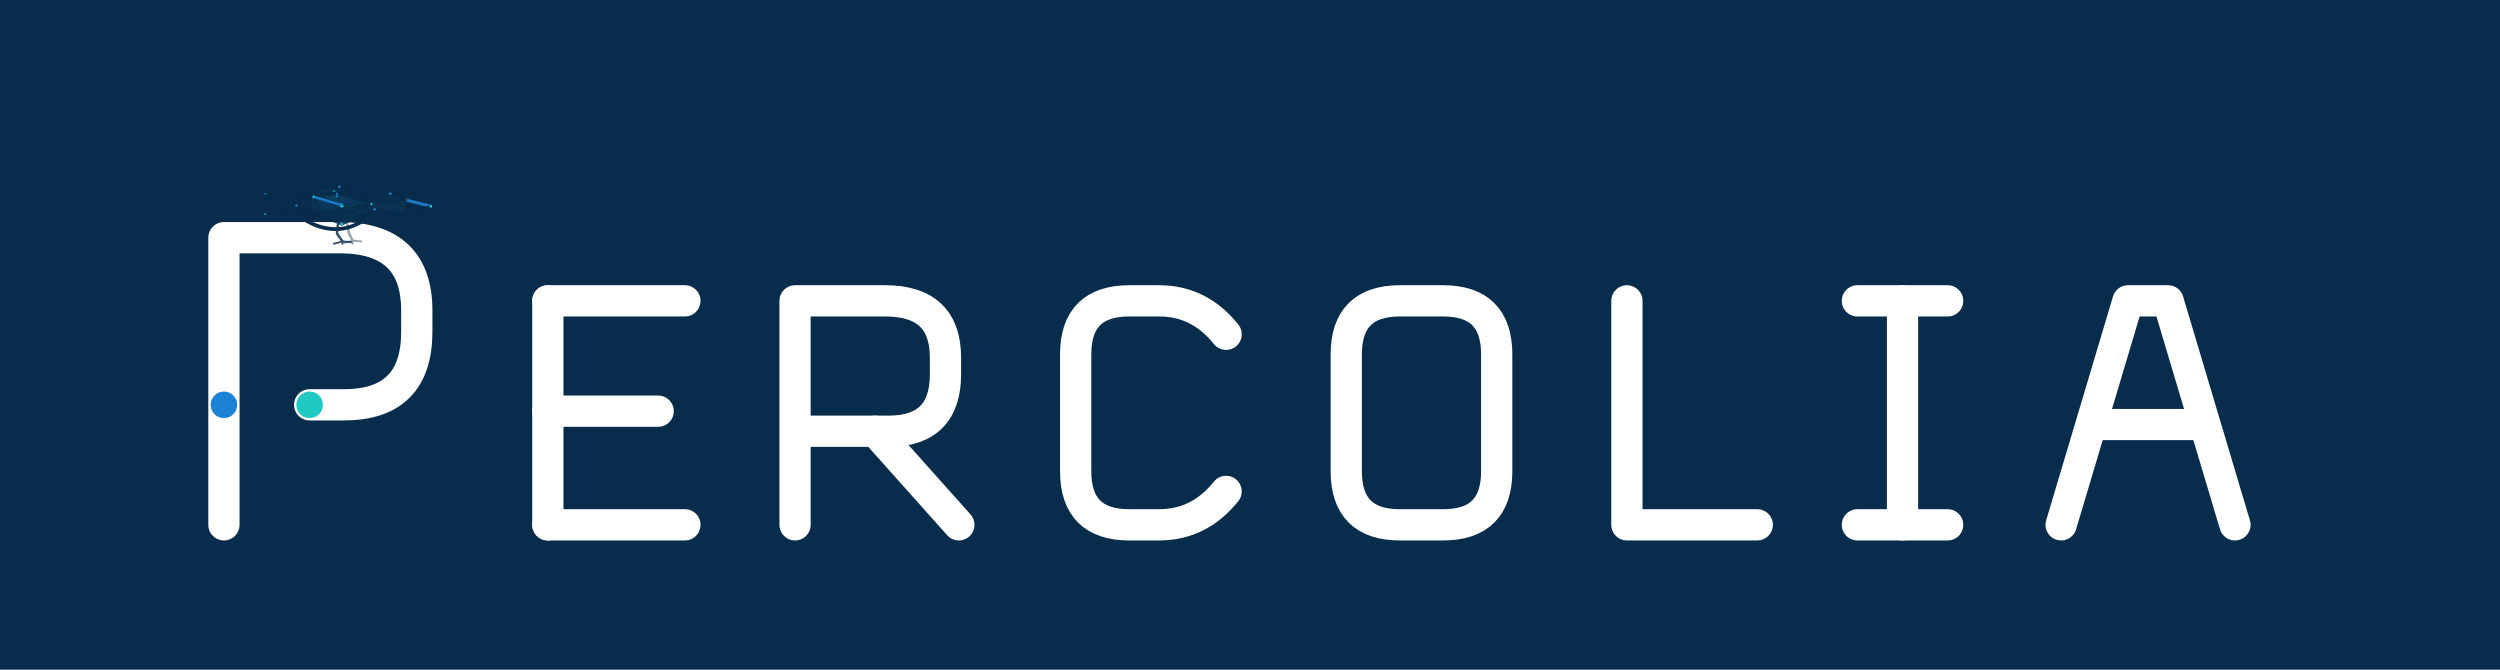
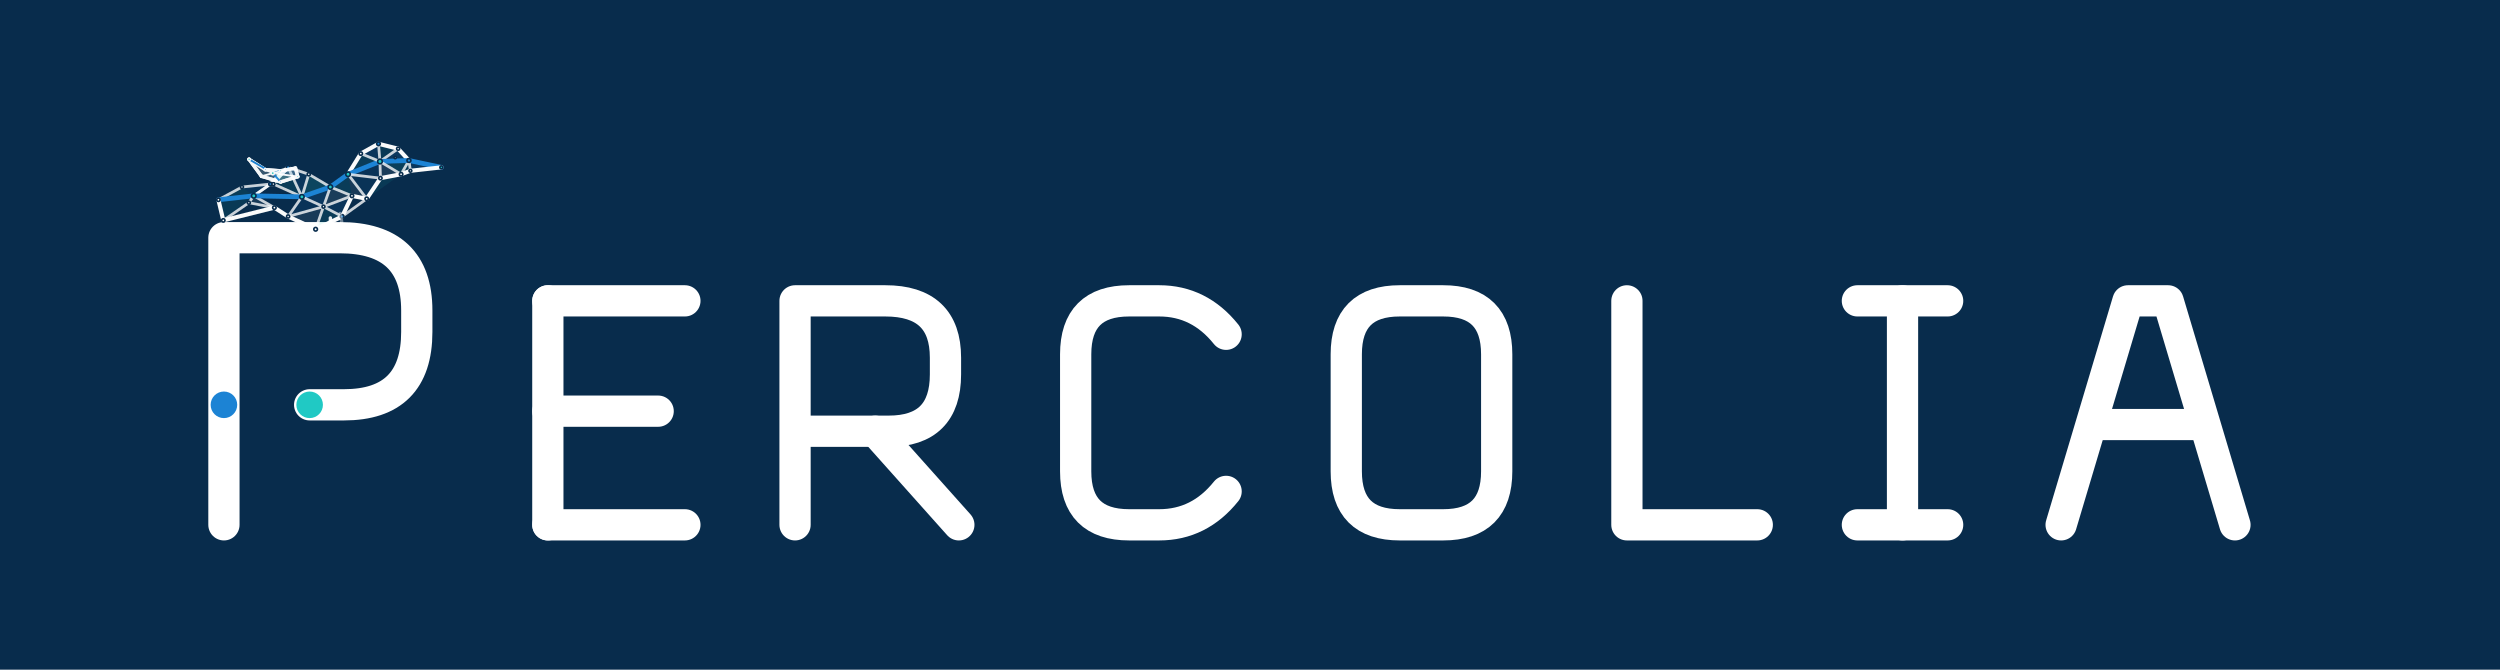
<svg xmlns="http://www.w3.org/2000/svg" viewBox="0 0 1120 300" role="img" aria-labelledby="title desc">
  <rect x="0" y="0" width="1120" height="300" fill="#082C4C" />
  <style>
    .glyph-path{fill:none;stroke:#FFFFFF;stroke-width:14;stroke-linecap:round;stroke-linejoin:round;vector-effect:non-scaling-stroke}
    .glyph-node{vector-effect:non-scaling-stroke}.tone-ink{fill:#FFFFFF}.tone-blue{fill:#1C83D4}.tone-cyan{fill:#20C9C4}
  </style>
  <g id="logo-horizontal">
    <g transform="translate(60 70) scale(.96)">
      <g id="percolia-wordmark" data-version="0.2.0" data-style="small-caps">
        <g id="letter-1-P" data-glyph="P" transform="translate(20 0)">
          <path id="letter-1-P-stroke-1" class="glyph-path" d="M 22 172 V 38 H 76 Q 112 38 112 72 V 82 Q 112 116 78 116 H 62" />
          <circle id="letter-1-P-node-1" class="glyph-node tone-blue" data-role="threshold-origin" cx="22" cy="116" r="6.2" />
          <circle id="letter-1-P-node-2" class="glyph-node tone-cyan" data-role="threshold-terminal" cx="62" cy="116" r="6.2" />
        </g>
        <g id="letter-2-E" data-glyph="E" transform="translate(176 37.84) scale(0.78)">
          <path id="letter-2-E-stroke-1" class="glyph-path" d="M 22 38 V 172" />
          <path id="letter-2-E-stroke-2" class="glyph-path" d="M 22 38 H 104" />
          <path id="letter-2-E-stroke-3" class="glyph-path" d="M 22 104 H 88" />
          <path id="letter-2-E-stroke-4" class="glyph-path" d="M 22 172 H 104" />
        </g>
        <g id="letter-3-R" data-glyph="R" transform="translate(291.36 37.84) scale(0.78)">
          <path id="letter-3-R-stroke-1" class="glyph-path" d="M 22 172 V 38 H 76 Q 112 38 112 72 V 82 Q 112 116 78 116 H 22" />
          <path id="letter-3-R-stroke-2" class="glyph-path" d="M 70 116 L 120 172" />
        </g>
        <g id="letter-4-C" data-glyph="C" transform="translate(422.32 37.84) scale(0.78)">
          <path id="letter-4-C-stroke-1" class="glyph-path" d="M 112 58 Q 96 38 72 38 H 54 Q 22 38 22 70 V 140 Q 22 172 54 172 H 72 Q 96 172 112 152" />
        </g>
        <g id="letter-5-O" data-glyph="O" transform="translate(548.6 37.84) scale(0.78)">
          <path id="letter-5-O-stroke-1" class="glyph-path" d="M 54 38 H 80 Q 112 38 112 70 V 140 Q 112 172 80 172 H 54 Q 22 172 22 140 V 70 Q 22 38 54 38 Z" />
        </g>
        <g id="letter-6-L" data-glyph="L" transform="translate(679.56 37.84) scale(0.78)">
          <path id="letter-6-L-stroke-1" class="glyph-path" d="M 22 38 V 172 H 100" />
        </g>
        <g id="letter-7-I" data-glyph="I" transform="translate(790.24 37.84) scale(0.78)">
          <path id="letter-7-I-stroke-1" class="glyph-path" d="M 18 38 H 72" />
          <path id="letter-7-I-stroke-2" class="glyph-path" d="M 45 38 V 172" />
          <path id="letter-7-I-stroke-3" class="glyph-path" d="M 18 172 H 72" />
        </g>
        <g id="letter-8-A" data-glyph="A" transform="translate(886.88 37.84) scale(0.78)">
          <path id="letter-8-A-stroke-1" class="glyph-path" d="M 16 172 L 56 38 H 80 L 120 172" />
          <path id="letter-8-A-stroke-2" class="glyph-path" d="M 35 112 H 101" />
        </g>
      </g>
    </g>
-     <g transform="translate(151 91) scale(.35)">
-       <g id="percolia-bird" data-percolia-bird="true" data-model-version="0.6.0">
-         <g id="bird-rig" data-part="rig">
-           <g id="wing-far" data-wing="far" opacity="0">
-             <path id="wing-far-surface" data-wing-outline="far" d="M 0.654 -1.882 C 0.081 -1.635 -1.278 -0.862 -2.784 -0.402 C -4.29 0.058 -6.148 0.861 -8.38 0.876 C -10.613 0.892 -13.832 0.337 -16.178 -0.309 C -18.524 -0.954 -21.682 -1.938 -22.459 -2.997 C -23.236 -4.056 -21.479 -5.626 -20.84 -6.665 C -20.201 -7.704 -18.992 -8.805 -18.623 -9.232 L -18.623 -9.232 C -19.805 -8.74 -23.534 -7.311 -25.718 -6.278 C -27.903 -5.246 -31.191 -3.779 -31.728 -3.039 C -32.265 -2.299 -30.418 -2.155 -28.942 -1.84 C -27.465 -1.524 -24.767 -1.115 -22.87 -1.146 C -20.973 -1.177 -19.228 -1.633 -17.561 -2.025 C -15.895 -2.416 -13.652 -3.249 -12.87 -3.493 Z" fill="#1C83D4" fill-opacity="0.038" stroke="#082C4C" stroke-width="1.45" stroke-linecap="round" stroke-linejoin="round" vector-effect="non-scaling-stroke" />
-             <g id="wing-far-faces" data-wing-faces="far">
-               <polygon data-wing-face="far:0:a" points="0.654,-1.882 -2.784,-0.402 -12.87,-3.493" fill="#1C83D4" fill-opacity="0.038" />
-               <polygon data-wing-face="far:0:b" points="-2.784,-0.402 -17.561,-2.025 -12.87,-3.493" fill="#20C9C4" fill-opacity="0.032" />
-               <polygon data-wing-face="far:1:a" points="-2.784,-0.402 -8.38,0.876 -17.561,-2.025" fill="#20C9C4" fill-opacity="0.038" />
-               <polygon data-wing-face="far:1:b" points="-8.38,0.876 -22.87,-1.146 -17.561,-2.025" fill="#1C83D4" fill-opacity="0.032" />
-               <polygon data-wing-face="far:2:a" points="-8.38,0.876 -16.178,-0.309 -22.87,-1.146" fill="#1C83D4" fill-opacity="0.038" />
-               <polygon data-wing-face="far:2:b" points="-16.178,-0.309 -28.942,-1.84 -22.87,-1.146" fill="#20C9C4" fill-opacity="0.032" />
-               <polygon data-wing-face="far:3:a" points="-16.178,-0.309 -22.459,-2.997 -28.942,-1.84" fill="#20C9C4" fill-opacity="0.038" />
-               <polygon data-wing-face="far:3:b" points="-22.459,-2.997 -31.728,-3.039 -28.942,-1.84" fill="#1C83D4" fill-opacity="0.032" />
-               <polygon data-wing-face="far:4:a" points="-22.459,-2.997 -20.84,-6.665 -31.728,-3.039" fill="#1C83D4" fill-opacity="0.038" />
-               <polygon data-wing-face="far:4:b" points="-20.84,-6.665 -25.718,-6.278 -31.728,-3.039" fill="#20C9C4" fill-opacity="0.032" />
-               <polygon data-wing-face="far:5:a" points="-20.84,-6.665 -18.623,-9.232 -25.718,-6.278" fill="#20C9C4" fill-opacity="0.038" />
-               <polygon data-wing-face="far:5:b" points="-18.623,-9.232 -18.623,-9.232 -25.718,-6.278" fill="#1C83D4" fill-opacity="0.032" />
-             </g>
-             <g id="wing-far-mesh" data-wing-mesh="far" fill="none" stroke="#082C4C" stroke-width="0.9" stroke-opacity="0.48" stroke-linecap="round" vector-effect="non-scaling-stroke">
-               <line data-wing-spar="far:0" x1="0.654" y1="-1.882" x2="-12.87" y2="-3.493" />
-               <line data-wing-spar="far:1" x1="-2.784" y1="-0.402" x2="-17.561" y2="-2.025" />
-               <line data-wing-spar="far:2" x1="-8.38" y1="0.876" x2="-22.87" y2="-1.146" />
-               <line data-wing-spar="far:3" x1="-16.178" y1="-0.309" x2="-28.942" y2="-1.84" />
-               <line data-wing-spar="far:4" x1="-22.459" y1="-2.997" x2="-31.728" y2="-3.039" />
-               <line data-wing-spar="far:5" x1="-20.84" y1="-6.665" x2="-25.718" y2="-6.278" />
-               <line data-wing-spar="far:6" x1="-18.623" y1="-9.232" x2="-18.623" y2="-9.232" />
-               <line data-wing-diagonal="far:0" x1="-12.87" y1="-3.493" x2="-2.784" y2="-0.402" />
-               <line data-wing-diagonal="far:1" x1="-2.784" y1="-0.402" x2="-22.87" y2="-1.146" />
-               <line data-wing-diagonal="far:2" x1="-22.87" y1="-1.146" x2="-16.178" y2="-0.309" />
-               <line data-wing-diagonal="far:3" x1="-16.178" y1="-0.309" x2="-31.728" y2="-3.039" />
-               <line data-wing-diagonal="far:4" x1="-31.728" y1="-3.039" x2="-20.84" y2="-6.665" />
-               <line data-wing-diagonal="far:5" x1="-20.84" y1="-6.665" x2="-18.623" y2="-9.232" />
-             </g>
-             <g id="wing-far-joints" data-wing-joints="far">
-               <circle data-wing-joint="far:shoulder" cx="-1.51" cy="-2.14" r="2" fill="#20C9C4" />
-               <circle data-wing-joint="far:elbow" cx="-10.81" cy="0.55" r="1.7" fill="#1C83D4" />
-               <circle data-wing-joint="far:wrist" cx="-23.818" cy="-2.798" r="1.7" fill="#20C9C4" />
-               <circle data-wing-joint="far:tip" cx="-18.623" cy="-9.232" r="1.45" fill="#1C83D4" />
-             </g>
-           </g>
-           <g id="bird-legs" data-part="legs" fill="none" stroke-linecap="round" stroke-linejoin="round">
-             <g id="leg-near" data-leg="near" opacity="0.82">
-               <polyline points="1,28 0,39 7,49" stroke="#082C4C" stroke-width="1.15" vector-effect="non-scaling-stroke" />
-               <line x1="7" y1="49" x2="-4" y2="52" stroke="#082C4C" stroke-width="0.85" vector-effect="non-scaling-stroke" />
-               <line x1="7" y1="49" x2="7" y2="52" stroke="#082C4C" stroke-width="0.85" vector-effect="non-scaling-stroke" />
-               <line x1="7" y1="49" x2="18" y2="50" stroke="#082C4C" stroke-width="0.85" vector-effect="non-scaling-stroke" />
-             </g>
-             <g id="leg-far" data-leg="far" opacity="0.42">
-               <polyline points="13,27 15,38 20,48" stroke="#082C4C" stroke-width="1.15" vector-effect="non-scaling-stroke" />
-               <line x1="20" y1="48" x2="9" y2="51" stroke="#082C4C" stroke-width="0.85" vector-effect="non-scaling-stroke" />
-               <line x1="20" y1="48" x2="20" y2="52" stroke="#082C4C" stroke-width="0.85" vector-effect="non-scaling-stroke" />
-               <line x1="20" y1="48" x2="31" y2="49" stroke="#082C4C" stroke-width="0.85" vector-effect="non-scaling-stroke" />
-             </g>
-           </g>
-           <g id="bird-body" data-part="body">
-             <path id="tail-feather-1" d="M -52 0 C -65 -4 -78 -8 -92 -12 C -81 -3 -68 4 -52 7 Z" fill="#20C9C4" fill-opacity="0.035" stroke="#082C4C" stroke-width="1.25" stroke-linecap="round" stroke-linejoin="round" vector-effect="non-scaling-stroke" />
-             <path id="tail-feather-2" d="M -52 6 C -65 8 -79 11 -92 14 C -80 7 -67 1 -52 0 Z" fill="#1C83D4" fill-opacity="0.035" stroke="#082C4C" stroke-width="1.25" stroke-linecap="round" stroke-linejoin="round" vector-effect="non-scaling-stroke" />
-             <path id="body-outline" d="M -52 -6 C -35 -24 -5 -29 24 -19 C 37 -15 43 -9 47 -3 C 54 -9 63 -13 73 -12 C 85 -11 94 -4 96 5 C 94 15 85 21 73 20 C 62 19 54 14 48 8 C 40 20 24 31 4 33 C -18 35 -40 25 -52 12 C -61 8 -65 3 -64 -1 C -63 -4 -59 -6 -52 -6 Z" fill="#082C4C" fill-opacity="0.018" stroke="#082C4C" stroke-width="1.7" stroke-linecap="round" stroke-linejoin="round" vector-effect="non-scaling-stroke" />
-             <g id="body-faces" data-layer="faces">
-               <polygon id="body_f01" points="-52,3 -29,-17 6,3" fill="#1C83D4" fill-opacity="0.04" data-anim="face" data-phase="2" />
-               <polygon id="body_f02" points="-29,-17 3,-21 6,3" fill="#20C9C4" fill-opacity="0.055" data-anim="face" data-phase="2" />
-               <polygon id="body_f03" points="3,-21 47,-3 6,3" fill="#1C83D4" fill-opacity="0.06" data-anim="face" data-phase="2" />
-               <polygon id="body_f04" points="47,-3 68,-12 6,3" fill="#20C9C4" fill-opacity="0.055" data-anim="face" data-phase="2" />
-               <polygon id="body_f05" points="68,-12 88,-4 6,3" fill="#1C83D4" fill-opacity="0.05" data-anim="face" data-phase="2" />
-               <polygon id="body_f06" points="88,-4 84,13 6,3" fill="#20C9C4" fill-opacity="0.05" data-anim="face" data-phase="2" />
-               <polygon id="body_f07" points="84,13 48,8 6,3" fill="#1C83D4" fill-opacity="0.045" data-anim="face" data-phase="2" />
-               <polygon id="body_f08" points="48,8 6,27 6,3" fill="#20C9C4" fill-opacity="0.045" data-anim="face" data-phase="2" />
-               <polygon id="body_f09" points="6,27 -52,3 6,3" fill="#1C83D4" fill-opacity="0.035" data-anim="face" data-phase="2" />
-             </g>
-             <g id="body-edges" data-layer="edges" fill="none" stroke-linecap="round" stroke-linejoin="round">
-               <line id="body-edge-01" x1="-52" y1="3" x2="-29" y2="-17" stroke="#082C4C" stroke-width="1.2" stroke-opacity="0.86" data-anim="edge" data-kind="outline" data-phase="2" vector-effect="non-scaling-stroke" />
-               <line id="body-edge-02" x1="-29" y1="-17" x2="3" y2="-21" stroke="#082C4C" stroke-width="1.2" stroke-opacity="0.86" data-anim="edge" data-kind="outline" data-phase="2" vector-effect="non-scaling-stroke" />
-               <line id="body-edge-03" x1="3" y1="-21" x2="47" y2="-3" stroke="#082C4C" stroke-width="1.2" stroke-opacity="0.86" data-anim="edge" data-kind="outline" data-phase="2" vector-effect="non-scaling-stroke" />
-               <line id="body-edge-04" x1="47" y1="-3" x2="68" y2="-12" stroke="#082C4C" stroke-width="1.2" stroke-opacity="0.86" data-anim="edge" data-kind="outline" data-phase="2" vector-effect="non-scaling-stroke" />
-               <line id="body-edge-05" x1="68" y1="-12" x2="88" y2="-4" stroke="#082C4C" stroke-width="1.2" stroke-opacity="0.86" data-anim="edge" data-kind="outline" data-phase="2" vector-effect="non-scaling-stroke" />
-               <line id="body-edge-06" x1="88" y1="-4" x2="120" y2="4" stroke="#1C83D4" stroke-width="1.35" stroke-opacity="0.9" data-anim="edge" data-kind="critical" data-phase="2" vector-effect="non-scaling-stroke" />
-               <line id="body-edge-07" x1="120" y1="4" x2="84" y2="13" stroke="#082C4C" stroke-width="1.2" stroke-opacity="0.86" data-anim="edge" data-kind="outline" data-phase="2" vector-effect="non-scaling-stroke" />
-               <line id="body-edge-08" x1="84" y1="13" x2="48" y2="8" stroke="#082C4C" stroke-width="1.2" stroke-opacity="0.86" data-anim="edge" data-kind="outline" data-phase="2" vector-effect="non-scaling-stroke" />
-               <line id="body-edge-09" x1="48" y1="8" x2="6" y2="27" stroke="#082C4C" stroke-width="1.2" stroke-opacity="0.86" data-anim="edge" data-kind="outline" data-phase="2" vector-effect="non-scaling-stroke" />
-               <line id="body-edge-10" x1="6" y1="27" x2="-52" y2="3" stroke="#082C4C" stroke-width="1.2" stroke-opacity="0.86" data-anim="edge" data-kind="outline" data-phase="2" vector-effect="non-scaling-stroke" />
-               <line id="body-edge-11" x1="-52" y1="3" x2="-92" y2="-12" stroke="#082C4C" stroke-width="1.2" stroke-opacity="0.86" data-anim="edge" data-kind="outline" data-phase="2" vector-effect="non-scaling-stroke" />
-               <line id="body-edge-12" x1="-52" y1="3" x2="-92" y2="14" stroke="#082C4C" stroke-width="1.2" stroke-opacity="0.86" data-anim="edge" data-kind="outline" data-phase="2" vector-effect="non-scaling-stroke" />
-               <line id="body-edge-13" x1="-52" y1="3" x2="6" y2="3" stroke="#082C4C" stroke-width="0.85" stroke-opacity="0.55" data-anim="edge" data-kind="mesh" data-phase="2" vector-effect="non-scaling-stroke" />
-               <line id="body-edge-14" x1="-29" y1="-17" x2="6" y2="3" stroke="#082C4C" stroke-width="0.85" stroke-opacity="0.55" data-anim="edge" data-kind="mesh" data-phase="2" vector-effect="non-scaling-stroke" />
-               <line id="body-edge-15" x1="3" y1="-21" x2="6" y2="3" stroke="#082C4C" stroke-width="0.85" stroke-opacity="0.55" data-anim="edge" data-kind="mesh" data-phase="2" vector-effect="non-scaling-stroke" />
-               <line id="body-edge-16" x1="47" y1="-3" x2="6" y2="3" stroke="#082C4C" stroke-width="0.85" stroke-opacity="0.55" data-anim="edge" data-kind="mesh" data-phase="2" vector-effect="non-scaling-stroke" />
-               <line id="body-edge-17" x1="68" y1="-12" x2="6" y2="3" stroke="#082C4C" stroke-width="0.85" stroke-opacity="0.55" data-anim="edge" data-kind="mesh" data-phase="2" vector-effect="non-scaling-stroke" />
-               <line id="body-edge-18" x1="88" y1="-4" x2="6" y2="3" stroke="#082C4C" stroke-width="0.85" stroke-opacity="0.55" data-anim="edge" data-kind="mesh" data-phase="2" vector-effect="non-scaling-stroke" />
-               <line id="body-edge-19" x1="84" y1="13" x2="6" y2="3" stroke="#082C4C" stroke-width="0.85" stroke-opacity="0.55" data-anim="edge" data-kind="mesh" data-phase="2" vector-effect="non-scaling-stroke" />
-               <line id="body-edge-20" x1="48" y1="8" x2="6" y2="3" stroke="#082C4C" stroke-width="0.85" stroke-opacity="0.55" data-anim="edge" data-kind="mesh" data-phase="2" vector-effect="non-scaling-stroke" />
-               <line id="body-edge-21" x1="6" y1="27" x2="6" y2="3" stroke="#082C4C" stroke-width="0.85" stroke-opacity="0.55" data-anim="edge" data-kind="mesh" data-phase="2" vector-effect="non-scaling-stroke" />
-             </g>
-             <g id="body-nodes" data-layer="nodes">
-               <circle id="body-node-tail_root" cx="-52" cy="3" r="1.5" fill="#1C83D4" data-anim="node" data-kind="node" data-phase="2" />
-               <circle id="body-node-back_1" cx="-29" cy="-17" r="1.4" fill="#082C4C" data-anim="node" data-kind="node" data-phase="2" />
-               <circle id="body-node-back_2" cx="3" cy="-21" r="1.6" fill="#1C83D4" data-anim="node" data-kind="node" data-phase="2" />
-               <circle id="body-node-shoulder_near" cx="-4" cy="-14" r="2.1" fill="#20C9C4" data-anim="node" data-kind="joint" data-phase="2" />
-               <circle id="body-node-shoulder_far" cx="0" cy="-9" r="1.8" fill="#1C83D4" data-anim="node" data-kind="joint" data-phase="2" />
-               <circle id="body-node-neck" cx="47" cy="-3" r="1.6" fill="#082C4C" data-anim="node" data-kind="node" data-phase="2" />
-               <circle id="body-node-crown" cx="68" cy="-12" r="1.7" fill="#1C83D4" data-anim="node" data-kind="node" data-phase="2" />
-               <circle id="body-node-head" cx="88" cy="-4" r="1.8" fill="#082C4C" data-anim="node" data-kind="node" data-phase="2" />
-               <circle id="body-node-beak" cx="120" cy="4" r="1.7" fill="#20C9C4" data-anim="node" data-kind="critical" data-phase="2" />
-               <circle id="body-node-throat" cx="84" cy="13" r="1.5" fill="#082C4C" data-anim="node" data-kind="node" data-phase="2" />
-               <circle id="body-node-chest" cx="48" cy="8" r="1.6" fill="#1C83D4" data-anim="node" data-kind="node" data-phase="2" />
-               <circle id="body-node-belly" cx="6" cy="27" r="1.7" fill="#20C9C4" data-anim="node" data-kind="node" data-phase="2" />
-               <circle id="body-node-core" cx="6" cy="3" r="2.5" fill="#20C9C4" data-anim="node" data-kind="critical" data-phase="2" />
-               <circle id="body-node-eye" cx="80" cy="-4" r="1.15" fill="#082C4C" data-anim="node" data-kind="decorative" data-phase="2" />
-               <circle id="body-node-tail_tip_up" cx="-92" cy="-12" r="1.1" fill="#1C83D4" data-anim="node" data-kind="node" data-phase="2" />
-               <circle id="body-node-tail_tip_down" cx="-92" cy="14" r="1.1" fill="#20C9C4" data-anim="node" data-kind="node" data-phase="2" />
-             </g>
-           </g>
-           <g id="folded-wing" data-folded-wing="true" opacity="1">
-             <path d="M -30 -10 C -8 -17 22 -12 44 1 C 27 9 5 15 -20 12 C -35 9 -40 1 -30 -10 Z" fill="#20C9C4" fill-opacity="0.045" stroke="#082C4C" stroke-width="1.25" stroke-linejoin="round" vector-effect="non-scaling-stroke" />
-             <g data-layer="faces">
-               <polygon id="fold_f01" points="-30,-8 0,-12 4,2" fill="#20C9C4" fill-opacity="0.055" data-anim="face" data-phase="2" />
-               <polygon id="fold_f02" points="0,-12 44,1 4,2" fill="#1C83D4" fill-opacity="0.065" data-anim="face" data-phase="2" />
-               <polygon id="fold_f03" points="44,1 -20,12 4,2" fill="#20C9C4" fill-opacity="0.05" data-anim="face" data-phase="2" />
-               <polygon id="fold_f04" points="-20,12 -30,-8 4,2" fill="#1C83D4" fill-opacity="0.04" data-anim="face" data-phase="2" />
-             </g>
-             <g data-layer="edges" fill="none" stroke-linecap="round" stroke-linejoin="round">
-               <line id="folded-edge-01" x1="-30" y1="-8" x2="0" y2="-12" stroke="#082C4C" stroke-width="1.05" stroke-opacity="0.82" data-anim="edge" data-kind="outline" data-phase="2" vector-effect="non-scaling-stroke" />
-               <line id="folded-edge-02" x1="0" y1="-12" x2="44" y2="1" stroke="#082C4C" stroke-width="1.05" stroke-opacity="0.82" data-anim="edge" data-kind="outline" data-phase="2" vector-effect="non-scaling-stroke" />
-               <line id="folded-edge-03" x1="44" y1="1" x2="-20" y2="12" stroke="#082C4C" stroke-width="1.05" stroke-opacity="0.82" data-anim="edge" data-kind="outline" data-phase="2" vector-effect="non-scaling-stroke" />
-               <line id="folded-edge-04" x1="-20" y1="12" x2="-30" y2="-8" stroke="#082C4C" stroke-width="1.05" stroke-opacity="0.82" data-anim="edge" data-kind="outline" data-phase="2" vector-effect="non-scaling-stroke" />
-               <line id="folded-edge-05" x1="-30" y1="-8" x2="4" y2="2" stroke="#1C83D4" stroke-width="1.15" stroke-opacity="0.85" data-anim="edge" data-kind="critical" data-phase="2" vector-effect="non-scaling-stroke" />
-               <line id="folded-edge-06" x1="0" y1="-12" x2="4" y2="2" stroke="#082C4C" stroke-width="0.75" stroke-opacity="0.48" data-anim="edge" data-kind="mesh" data-phase="2" vector-effect="non-scaling-stroke" />
-               <line id="folded-edge-07" x1="44" y1="1" x2="4" y2="2" stroke="#082C4C" stroke-width="0.75" stroke-opacity="0.48" data-anim="edge" data-kind="mesh" data-phase="2" vector-effect="non-scaling-stroke" />
-               <line id="folded-edge-08" x1="-20" y1="12" x2="4" y2="2" stroke="#082C4C" stroke-width="0.75" stroke-opacity="0.48" data-anim="edge" data-kind="mesh" data-phase="2" vector-effect="non-scaling-stroke" />
-             </g>
-             <g data-layer="nodes">
-               <circle id="folded-node-root" cx="-30" cy="-8" r="1.5" fill="#20C9C4" data-anim="node" data-kind="joint" data-phase="2" />
-               <circle id="folded-node-top" cx="0" cy="-12" r="1.4" fill="#1C83D4" data-anim="node" data-kind="node" data-phase="2" />
-               <circle id="folded-node-tip" cx="44" cy="1" r="1.5" fill="#20C9C4" data-anim="node" data-kind="critical" data-phase="2" />
-               <circle id="folded-node-bottom" cx="-20" cy="12" r="1.3" fill="#082C4C" data-anim="node" data-kind="node" data-phase="2" />
-               <circle id="folded-node-core" cx="4" cy="2" r="2" fill="#1C83D4" data-anim="node" data-kind="node" data-phase="2" />
-             </g>
-           </g>
-           <g id="wing-near" data-wing="near" opacity="0">
-             <path id="wing-near-surface" data-wing-outline="near" d="M -4.271 -4.611 C -5.03 -4.737 -6.973 -5.131 -8.826 -5.365 C -10.678 -5.6 -13.143 -6.009 -15.387 -6.016 C -17.631 -6.024 -20.431 -5.742 -22.29 -5.413 C -24.149 -5.084 -26.564 -4.583 -26.542 -4.043 C -26.52 -3.504 -23.579 -2.704 -22.155 -2.175 C -20.731 -1.645 -18.692 -1.085 -18 -0.867 L -18 -0.867 C -19.554 -1.118 -24.362 -1.846 -27.325 -2.372 C -30.289 -2.898 -34.684 -3.645 -35.779 -4.022 C -36.875 -4.399 -35.137 -4.472 -33.898 -4.633 C -32.66 -4.794 -30.27 -5.002 -28.35 -4.986 C -26.43 -4.971 -24.34 -4.738 -22.378 -4.539 C -20.416 -4.34 -17.546 -3.915 -16.579 -3.791 Z" fill="#20C9C4" fill-opacity="0.038" stroke="#082C4C" stroke-width="1.45" stroke-linecap="round" stroke-linejoin="round" vector-effect="non-scaling-stroke" />
-             <g id="wing-near-faces" data-wing-faces="near">
-               <polygon data-wing-face="near:0:a" points="-4.271,-4.611 -8.826,-5.365 -16.579,-3.791" fill="#20C9C4" fill-opacity="0.038" />
-               <polygon data-wing-face="near:0:b" points="-8.826,-5.365 -22.378,-4.539 -16.579,-3.791" fill="#1C83D4" fill-opacity="0.032" />
-               <polygon data-wing-face="near:1:a" points="-8.826,-5.365 -15.387,-6.016 -22.378,-4.539" fill="#1C83D4" fill-opacity="0.038" />
-               <polygon data-wing-face="near:1:b" points="-15.387,-6.016 -28.35,-4.986 -22.378,-4.539" fill="#20C9C4" fill-opacity="0.032" />
-               <polygon data-wing-face="near:2:a" points="-15.387,-6.016 -22.29,-5.413 -28.35,-4.986" fill="#20C9C4" fill-opacity="0.038" />
-               <polygon data-wing-face="near:2:b" points="-22.29,-5.413 -33.898,-4.633 -28.35,-4.986" fill="#1C83D4" fill-opacity="0.032" />
-               <polygon data-wing-face="near:3:a" points="-22.29,-5.413 -26.542,-4.043 -33.898,-4.633" fill="#1C83D4" fill-opacity="0.038" />
-               <polygon data-wing-face="near:3:b" points="-26.542,-4.043 -35.779,-4.022 -33.898,-4.633" fill="#20C9C4" fill-opacity="0.032" />
-               <polygon data-wing-face="near:4:a" points="-26.542,-4.043 -22.155,-2.175 -35.779,-4.022" fill="#20C9C4" fill-opacity="0.038" />
-               <polygon data-wing-face="near:4:b" points="-22.155,-2.175 -27.325,-2.372 -35.779,-4.022" fill="#1C83D4" fill-opacity="0.032" />
-               <polygon data-wing-face="near:5:a" points="-22.155,-2.175 -18,-0.867 -27.325,-2.372" fill="#1C83D4" fill-opacity="0.038" />
-               <polygon data-wing-face="near:5:b" points="-18,-0.867 -18,-0.867 -27.325,-2.372" fill="#20C9C4" fill-opacity="0.032" />
-             </g>
-             <g id="wing-near-mesh" data-wing-mesh="near" fill="none" stroke="#082C4C" stroke-width="0.9" stroke-opacity="0.48" stroke-linecap="round" vector-effect="non-scaling-stroke">
-               <line data-wing-spar="near:0" x1="-4.271" y1="-4.611" x2="-16.579" y2="-3.791" />
-               <line data-wing-spar="near:1" x1="-8.826" y1="-5.365" x2="-22.378" y2="-4.539" />
-               <line data-wing-spar="near:2" x1="-15.387" y1="-6.016" x2="-28.35" y2="-4.986" />
-               <line data-wing-spar="near:3" x1="-22.29" y1="-5.413" x2="-33.898" y2="-4.633" />
-               <line data-wing-spar="near:4" x1="-26.542" y1="-4.043" x2="-35.779" y2="-4.022" />
-               <line data-wing-spar="near:5" x1="-22.155" y1="-2.175" x2="-27.325" y2="-2.372" />
-               <line data-wing-spar="near:6" x1="-18" y1="-0.867" x2="-18" y2="-0.867" />
-               <line data-wing-diagonal="near:0" x1="-16.579" y1="-3.791" x2="-8.826" y2="-5.365" />
-               <line data-wing-diagonal="near:1" x1="-8.826" y1="-5.365" x2="-28.35" y2="-4.986" />
-               <line data-wing-diagonal="near:2" x1="-28.35" y1="-4.986" x2="-22.29" y2="-5.413" />
-               <line data-wing-diagonal="near:3" x1="-22.29" y1="-5.413" x2="-35.779" y2="-4.022" />
-               <line data-wing-diagonal="near:4" x1="-35.779" y1="-4.022" x2="-22.155" y2="-2.175" />
-               <line data-wing-diagonal="near:5" x1="-22.155" y1="-2.175" x2="-18" y2="-0.867" />
-             </g>
-             <g id="wing-near-joints" data-wing-joints="near">
-               <circle data-wing-joint="near:shoulder" cx="-6.24" cy="-4.48" r="2" fill="#20C9C4" />
-               <circle data-wing-joint="near:elbow" cx="-17.57" cy="-5.85" r="1.7" fill="#1C83D4" />
-               <circle data-wing-joint="near:wrist" cx="-28.051" cy="-4.145" r="1.7" fill="#20C9C4" />
-               <circle data-wing-joint="near:tip" cx="-18" cy="-0.867" r="1.45" fill="#1C83D4" />
-             </g>
-           </g>
-           <g id="lidar-scan" data-layer="lidar" transform="translate(94 4)" opacity="0" pointer-events="none">
-             <g id="lidar-sweep" data-lidar-sweep="true">
-               <path d="M 0 0 L 62 -10 A 63 63 0 0 1 62 10 Z" fill="#20C9C4" fill-opacity="0.11" />
-               <line x1="0" y1="0" x2="66" y2="0" stroke="#1C83D4" stroke-width="1.1" stroke-linecap="round" vector-effect="non-scaling-stroke" />
-             </g>
-             <circle id="lidar-return" cx="69" cy="0" r="2.2" fill="#20C9C4" opacity="0" />
-             <circle id="lidar-ring" cx="69" cy="0" r="2.5" fill="none" stroke="#20C9C4" stroke-width="0.9" opacity="0" vector-effect="non-scaling-stroke" />
+     <g transform="translate(148 106) scale(.22) translate(-306 -285)">
+       <g id="percolia-bird" data-percolia-bird="true" data-model-version="0.8.0">
+         <g id="bird-body-network" data-layer="body">
+           <g id="body-faces" data-layer="faces">
+             <polygon id="f01" points="78,210 126,184 150,202" fill="#20C9C4" fill-opacity="0.1" data-anim="face" />
+             <polygon id="f02" points="126,184 184,178 150,202" fill="#1C83D4" fill-opacity="0.1" data-anim="face" />
+             <polygon id="f03" points="78,210 150,202 88,252" fill="#20C9C4" fill-opacity="0.08" data-anim="face" />
+             <polygon id="f04" points="88,252 150,202 140,216" fill="#1C83D4" fill-opacity="0.08" data-anim="face" />
+             <polygon id="f05" points="140,216 150,202 192,226" fill="#FFFFFF" fill-opacity="0.07" data-anim="face" />
+             <polygon id="f10" points="190,178 220,144 248,204" fill="#20C9C4" fill-opacity="0.1" data-anim="face" />
+             <polygon id="f11" points="220,144 262,158 248,204" fill="#1C83D4" fill-opacity="0.12" data-anim="face" />
+             <polygon id="f12" points="262,158 306,184 248,204" fill="#20C9C4" fill-opacity="0.16" data-anim="face" />
+             <polygon id="f13" points="306,184 292,224 248,204" fill="#1C83D4" fill-opacity="0.15" data-anim="face" />
+             <polygon id="f14" points="306,184 350,202 292,224" fill="#FFFFFF" fill-opacity="0.08" data-anim="face" />
+             <polygon id="f15" points="350,202 330,244 292,224" fill="#1C83D4" fill-opacity="0.11" data-anim="face" />
+             <polygon id="f16" points="330,244 276,270 292,224" fill="#20C9C4" fill-opacity="0.1" data-anim="face" />
+             <polygon id="f17" points="276,270 220,244 292,224" fill="#FFFFFF" fill-opacity="0.07" data-anim="face" />
+             <polygon id="f18" points="220,244 248,204 292,224" fill="#1C83D4" fill-opacity="0.09" data-anim="face" />
+             <polygon id="f30" points="342,158 368,116 407,132" fill="#20C9C4" fill-opacity="0.1" data-anim="face" />
+             <polygon id="f31" points="368,116 404,96 407,132" fill="#1C83D4" fill-opacity="0.11" data-anim="face" />
+             <polygon id="f32" points="404,96 444,106 407,132" fill="#20C9C4" fill-opacity="0.08" data-anim="face" />
+             <polygon id="f33" points="444,106 466,130 407,132" fill="#1C83D4" fill-opacity="0.14" data-anim="face" />
+             <polygon id="f34" points="466,130 450,158 407,132" fill="#20C9C4" fill-opacity="0.12" data-anim="face" />
+             <polygon id="f35" points="450,158 408,166 407,132" fill="#FFFFFF" fill-opacity="0.08" data-anim="face" />
+             <polygon id="f36" points="408,166 342,158 407,132" fill="#1C83D4" fill-opacity="0.09" data-anim="face" />
+             <polygon id="f37" points="306,184 342,158 350,202" fill="#20C9C4" fill-opacity="0.1" data-anim="face" />
+             <polygon id="f38" points="342,158 408,166 380,208" fill="#1C83D4" fill-opacity="0.08" data-anim="face" />
+             <polygon id="f39" points="342,158 380,208 350,202" fill="#FFFFFF" fill-opacity="0.07" data-anim="face" />
+             <polygon id="f40" points="408,166 450,158 380,208" fill="#20C9C4" fill-opacity="0.08" data-anim="face" />
+             <polygon id="f41" points="466,130 532,144 469,151" fill="#1C83D4" fill-opacity="0.12" data-anim="face" />
+             <polygon id="f42" points="466,130 469,151 450,158" fill="#20C9C4" fill-opacity="0.08" data-anim="face" />
+           </g>
+           <g id="body-edges" data-layer="edges" fill="none" stroke-linecap="round" stroke-linejoin="round">
+             <line id="body-edge-01" x1="78" y1="210" x2="126" y2="184" stroke="#FFFFFF" stroke-opacity="0.78" stroke-width="1.25" data-anim="edge" data-kind="mesh" vector-effect="non-scaling-stroke" />
+             <line id="body-edge-02" x1="126" y1="184" x2="184" y2="178" stroke="#FFFFFF" stroke-opacity="0.78" stroke-width="1.25" data-anim="edge" data-kind="mesh" vector-effect="non-scaling-stroke" />
+             <line id="body-edge-03" x1="78" y1="210" x2="150" y2="202" stroke="#1C83D4" stroke-opacity="1" stroke-width="2.15" data-anim="edge" data-kind="critical" vector-effect="non-scaling-stroke" />
+             <line id="body-edge-04" x1="150" y1="202" x2="184" y2="178" stroke="#FFFFFF" stroke-opacity="0.78" stroke-width="1.25" data-anim="edge" data-kind="mesh" vector-effect="non-scaling-stroke" />
+             <line id="body-edge-05" x1="78" y1="210" x2="88" y2="252" stroke="#FFFFFF" stroke-opacity="0.98" stroke-width="1.85" data-anim="edge" data-kind="outline" vector-effect="non-scaling-stroke" />
+             <line id="body-edge-06" x1="88" y1="252" x2="140" y2="216" stroke="#FFFFFF" stroke-opacity="0.78" stroke-width="1.25" data-anim="edge" data-kind="mesh" vector-effect="non-scaling-stroke" />
+             <line id="body-edge-07" x1="140" y1="216" x2="192" y2="226" stroke="#FFFFFF" stroke-opacity="0.78" stroke-width="1.25" data-anim="edge" data-kind="mesh" vector-effect="non-scaling-stroke" />
+             <line id="body-edge-08" x1="88" y1="252" x2="192" y2="226" stroke="#FFFFFF" stroke-opacity="0.98" stroke-width="1.85" data-anim="edge" data-kind="outline" vector-effect="non-scaling-stroke" />
+             <line id="body-edge-09" x1="140" y1="216" x2="150" y2="202" stroke="#FFFFFF" stroke-opacity="0.78" stroke-width="1.25" data-anim="edge" data-kind="mesh" vector-effect="non-scaling-stroke" />
+             <line id="body-edge-10" x1="150" y1="202" x2="192" y2="226" stroke="#FFFFFF" stroke-opacity="0.78" stroke-width="1.25" data-anim="edge" data-kind="mesh" vector-effect="non-scaling-stroke" />
+             <line id="body-edge-11" x1="184" y1="178" x2="150" y2="202" stroke="#FFFFFF" stroke-opacity="0.78" stroke-width="1.25" data-anim="edge" data-kind="mesh" vector-effect="non-scaling-stroke" />
+             <line id="body-edge-12" x1="184" y1="178" x2="190" y2="178" stroke="#FFFFFF" stroke-opacity="0.98" stroke-width="1.85" data-anim="edge" data-kind="outline" vector-effect="non-scaling-stroke" />
+             <line id="body-edge-13" x1="184" y1="178" x2="220" y2="144" stroke="#FFFFFF" stroke-opacity="0.98" stroke-width="1.85" data-anim="edge" data-kind="outline" vector-effect="non-scaling-stroke" />
+             <line id="body-edge-14" x1="192" y1="226" x2="220" y2="244" stroke="#FFFFFF" stroke-opacity="0.98" stroke-width="1.85" data-anim="edge" data-kind="outline" vector-effect="non-scaling-stroke" />
+             <line id="body-edge-15" x1="190" y1="178" x2="220" y2="144" stroke="#FFFFFF" stroke-opacity="0.78" stroke-width="1.25" data-anim="edge" data-kind="mesh" vector-effect="non-scaling-stroke" />
+             <line id="body-edge-16" x1="190" y1="178" x2="248" y2="204" stroke="#FFFFFF" stroke-opacity="0.78" stroke-width="1.25" data-anim="edge" data-kind="mesh" vector-effect="non-scaling-stroke" />
+             <line id="body-edge-17" x1="220" y1="144" x2="262" y2="158" stroke="#FFFFFF" stroke-opacity="0.78" stroke-width="1.25" data-anim="edge" data-kind="mesh" vector-effect="non-scaling-stroke" />
+             <line id="body-edge-18" x1="220" y1="144" x2="248" y2="204" stroke="#FFFFFF" stroke-opacity="0.78" stroke-width="1.25" data-anim="edge" data-kind="mesh" vector-effect="non-scaling-stroke" />
+             <line id="body-edge-19" x1="262" y1="158" x2="306" y2="184" stroke="#FFFFFF" stroke-opacity="0.78" stroke-width="1.25" data-anim="edge" data-kind="mesh" vector-effect="non-scaling-stroke" />
+             <line id="body-edge-20" x1="262" y1="158" x2="248" y2="204" stroke="#FFFFFF" stroke-opacity="0.78" stroke-width="1.25" data-anim="edge" data-kind="mesh" vector-effect="non-scaling-stroke" />
+             <line id="body-edge-21" x1="306" y1="184" x2="248" y2="204" stroke="#1C83D4" stroke-opacity="1" stroke-width="2.15" data-anim="edge" data-kind="critical" vector-effect="non-scaling-stroke" />
+             <line id="body-edge-22" x1="150" y1="202" x2="248" y2="204" stroke="#1C83D4" stroke-opacity="1" stroke-width="2.15" data-anim="edge" data-kind="critical" vector-effect="non-scaling-stroke" />
+             <line id="body-edge-23" x1="306" y1="184" x2="292" y2="224" stroke="#FFFFFF" stroke-opacity="0.78" stroke-width="1.25" data-anim="edge" data-kind="mesh" vector-effect="non-scaling-stroke" />
+             <line id="body-edge-24" x1="248" y1="204" x2="292" y2="224" stroke="#FFFFFF" stroke-opacity="0.78" stroke-width="1.25" data-anim="edge" data-kind="mesh" vector-effect="non-scaling-stroke" />
+             <line id="body-edge-25" x1="248" y1="204" x2="220" y2="244" stroke="#FFFFFF" stroke-opacity="0.78" stroke-width="1.25" data-anim="edge" data-kind="mesh" vector-effect="non-scaling-stroke" />
+             <line id="body-edge-26" x1="220" y1="244" x2="292" y2="224" stroke="#FFFFFF" stroke-opacity="0.78" stroke-width="1.25" data-anim="edge" data-kind="mesh" vector-effect="non-scaling-stroke" />
+             <line id="body-edge-27" x1="220" y1="244" x2="276" y2="270" stroke="#FFFFFF" stroke-opacity="0.98" stroke-width="1.85" data-anim="edge" data-kind="outline" vector-effect="non-scaling-stroke" />
+             <line id="body-edge-28" x1="276" y1="270" x2="292" y2="224" stroke="#FFFFFF" stroke-opacity="0.78" stroke-width="1.25" data-anim="edge" data-kind="mesh" vector-effect="non-scaling-stroke" />
+             <line id="body-edge-29" x1="276" y1="270" x2="330" y2="244" stroke="#FFFFFF" stroke-opacity="0.98" stroke-width="1.85" data-anim="edge" data-kind="outline" vector-effect="non-scaling-stroke" />
+             <line id="body-edge-30" x1="330" y1="244" x2="292" y2="224" stroke="#FFFFFF" stroke-opacity="0.78" stroke-width="1.25" data-anim="edge" data-kind="mesh" vector-effect="non-scaling-stroke" />
+             <line id="body-edge-31" x1="330" y1="244" x2="350" y2="202" stroke="#FFFFFF" stroke-opacity="0.98" stroke-width="1.85" data-anim="edge" data-kind="outline" vector-effect="non-scaling-stroke" />
+             <line id="body-edge-32" x1="350" y1="202" x2="292" y2="224" stroke="#FFFFFF" stroke-opacity="0.78" stroke-width="1.25" data-anim="edge" data-kind="mesh" vector-effect="non-scaling-stroke" />
+             <line id="body-edge-33" x1="306" y1="184" x2="350" y2="202" stroke="#FFFFFF" stroke-opacity="0.78" stroke-width="1.25" data-anim="edge" data-kind="mesh" vector-effect="non-scaling-stroke" />
+             <line id="body-edge-34" x1="350" y1="202" x2="380" y2="208" stroke="#FFFFFF" stroke-opacity="0.98" stroke-width="1.85" data-anim="edge" data-kind="outline" vector-effect="non-scaling-stroke" />
+             <line id="body-edge-35" x1="330" y1="244" x2="380" y2="208" stroke="#FFFFFF" stroke-opacity="0.78" stroke-width="1.25" data-anim="edge" data-kind="mesh" vector-effect="non-scaling-stroke" />
+             <line id="body-edge-36" x1="306" y1="184" x2="342" y2="158" stroke="#1C83D4" stroke-opacity="1" stroke-width="2.15" data-anim="edge" data-kind="critical" vector-effect="non-scaling-stroke" />
+             <line id="body-edge-37" x1="342" y1="158" x2="368" y2="116" stroke="#FFFFFF" stroke-opacity="0.98" stroke-width="1.85" data-anim="edge" data-kind="outline" vector-effect="non-scaling-stroke" />
+             <line id="body-edge-38" x1="368" y1="116" x2="404" y2="96" stroke="#FFFFFF" stroke-opacity="0.98" stroke-width="1.85" data-anim="edge" data-kind="outline" vector-effect="non-scaling-stroke" />
+             <line id="body-edge-39" x1="404" y1="96" x2="444" y2="106" stroke="#FFFFFF" stroke-opacity="0.98" stroke-width="1.85" data-anim="edge" data-kind="outline" vector-effect="non-scaling-stroke" />
+             <line id="body-edge-40" x1="444" y1="106" x2="466" y2="130" stroke="#FFFFFF" stroke-opacity="0.98" stroke-width="1.85" data-anim="edge" data-kind="outline" vector-effect="non-scaling-stroke" />
+             <line id="body-edge-41" x1="466" y1="130" x2="450" y2="158" stroke="#FFFFFF" stroke-opacity="0.78" stroke-width="1.25" data-anim="edge" data-kind="mesh" vector-effect="non-scaling-stroke" />
+             <line id="body-edge-42" x1="450" y1="158" x2="408" y2="166" stroke="#FFFFFF" stroke-opacity="0.98" stroke-width="1.85" data-anim="edge" data-kind="outline" vector-effect="non-scaling-stroke" />
+             <line id="body-edge-43" x1="408" y1="166" x2="380" y2="208" stroke="#FFFFFF" stroke-opacity="0.98" stroke-width="1.85" data-anim="edge" data-kind="outline" vector-effect="non-scaling-stroke" />
+             <line id="body-edge-44" x1="380" y1="208" x2="350" y2="202" stroke="#FFFFFF" stroke-opacity="0.78" stroke-width="1.25" data-anim="edge" data-kind="mesh" vector-effect="non-scaling-stroke" />
+             <line id="body-edge-45" x1="342" y1="158" x2="407" y2="132" stroke="#1C83D4" stroke-opacity="1" stroke-width="2.15" data-anim="edge" data-kind="critical" vector-effect="non-scaling-stroke" />
+             <line id="body-edge-46" x1="368" y1="116" x2="407" y2="132" stroke="#FFFFFF" stroke-opacity="0.78" stroke-width="1.25" data-anim="edge" data-kind="mesh" vector-effect="non-scaling-stroke" />
+             <line id="body-edge-47" x1="404" y1="96" x2="407" y2="132" stroke="#FFFFFF" stroke-opacity="0.78" stroke-width="1.25" data-anim="edge" data-kind="mesh" vector-effect="non-scaling-stroke" />
+             <line id="body-edge-48" x1="444" y1="106" x2="407" y2="132" stroke="#FFFFFF" stroke-opacity="0.78" stroke-width="1.25" data-anim="edge" data-kind="mesh" vector-effect="non-scaling-stroke" />
+             <line id="body-edge-49" x1="466" y1="130" x2="407" y2="132" stroke="#1C83D4" stroke-opacity="1" stroke-width="2.15" data-anim="edge" data-kind="critical" vector-effect="non-scaling-stroke" />
+             <line id="body-edge-50" x1="450" y1="158" x2="407" y2="132" stroke="#FFFFFF" stroke-opacity="0.78" stroke-width="1.25" data-anim="edge" data-kind="mesh" vector-effect="non-scaling-stroke" />
+             <line id="body-edge-51" x1="408" y1="166" x2="407" y2="132" stroke="#FFFFFF" stroke-opacity="0.78" stroke-width="1.25" data-anim="edge" data-kind="mesh" vector-effect="non-scaling-stroke" />
+             <line id="body-edge-52" x1="342" y1="158" x2="408" y2="166" stroke="#FFFFFF" stroke-opacity="0.78" stroke-width="1.25" data-anim="edge" data-kind="mesh" vector-effect="non-scaling-stroke" />
+             <line id="body-edge-53" x1="342" y1="158" x2="380" y2="208" stroke="#FFFFFF" stroke-opacity="0.78" stroke-width="1.25" data-anim="edge" data-kind="mesh" vector-effect="non-scaling-stroke" />
+             <line id="body-edge-54" x1="466" y1="130" x2="532" y2="144" stroke="#1C83D4" stroke-opacity="1" stroke-width="2.15" data-anim="edge" data-kind="critical" vector-effect="non-scaling-stroke" />
+             <line id="body-edge-55" x1="532" y1="144" x2="469" y2="151" stroke="#FFFFFF" stroke-opacity="0.98" stroke-width="1.85" data-anim="edge" data-kind="outline" vector-effect="non-scaling-stroke" />
+             <line id="body-edge-56" x1="469" y1="151" x2="450" y2="158" stroke="#FFFFFF" stroke-opacity="0.98" stroke-width="1.85" data-anim="edge" data-kind="outline" vector-effect="non-scaling-stroke" />
+             <line id="body-edge-57" x1="469" y1="151" x2="466" y2="130" stroke="#FFFFFF" stroke-opacity="0.78" stroke-width="1.25" data-anim="edge" data-kind="mesh" vector-effect="non-scaling-stroke" />
+           </g>
+           <g id="body-nodes" data-layer="nodes">
+             <circle id="body-node-t0" cx="78" cy="210" r="3.4" fill="#FFFFFF" stroke="#082C4C" stroke-width="0.75" data-anim="node" data-kind="node" vector-effect="non-scaling-stroke" />
+             <circle id="body-node-t1" cx="126" cy="184" r="3" fill="#FFFFFF" stroke="#082C4C" stroke-width="0.75" data-anim="node" data-kind="node" vector-effect="non-scaling-stroke" />
+             <circle id="body-node-t2" cx="184" cy="178" r="3.5" fill="#1C83D4" stroke="#082C4C" stroke-width="0.75" data-anim="node" data-kind="node" vector-effect="non-scaling-stroke" />
+             <circle id="body-node-t3" cx="140" cy="216" r="3" fill="#FFFFFF" stroke="#082C4C" stroke-width="0.75" data-anim="node" data-kind="node" vector-effect="non-scaling-stroke" />
+             <circle id="body-node-t4" cx="88" cy="252" r="3.4" fill="#FFFFFF" stroke="#082C4C" stroke-width="0.75" data-anim="node" data-kind="node" vector-effect="non-scaling-stroke" />
+             <circle id="body-node-t5" cx="192" cy="226" r="3.5" fill="#FFFFFF" stroke="#082C4C" stroke-width="0.75" data-anim="node" data-kind="node" vector-effect="non-scaling-stroke" />
+             <circle id="body-node-t6" cx="150" cy="202" r="4.6" fill="#20C9C4" stroke="#082C4C" stroke-width="0.75" data-anim="node" data-kind="critical" vector-effect="non-scaling-stroke" />
+             <circle id="body-node-b0" cx="190" cy="178" r="3.1" fill="#FFFFFF" stroke="#082C4C" stroke-width="0.75" data-anim="node" data-kind="node" vector-effect="non-scaling-stroke" />
+             <circle id="body-node-b1" cx="220" cy="144" r="3.8" fill="#1C83D4" stroke="#082C4C" stroke-width="0.75" data-anim="node" data-kind="node" vector-effect="non-scaling-stroke" />
+             <circle id="body-node-b2" cx="262" cy="158" r="3.2" fill="#FFFFFF" stroke="#082C4C" stroke-width="0.75" data-anim="node" data-kind="node" vector-effect="non-scaling-stroke" />
+             <circle id="body-node-b3" cx="306" cy="184" r="4.5" fill="#20C9C4" stroke="#082C4C" stroke-width="0.75" data-anim="node" data-kind="critical" vector-effect="non-scaling-stroke" />
+             <circle id="body-node-b4" cx="350" cy="202" r="3.5" fill="#FFFFFF" stroke="#082C4C" stroke-width="0.75" data-anim="node" data-kind="node" vector-effect="non-scaling-stroke" />
+             <circle id="body-node-b5" cx="330" cy="244" r="3.8" fill="#1C83D4" stroke="#082C4C" stroke-width="0.75" data-anim="node" data-kind="node" vector-effect="non-scaling-stroke" />
+             <circle id="body-node-b6" cx="276" cy="270" r="3.7" fill="#FFFFFF" stroke="#082C4C" stroke-width="0.75" data-anim="node" data-kind="node" vector-effect="non-scaling-stroke" />
+             <circle id="body-node-b7" cx="220" cy="244" r="3.2" fill="#FFFFFF" stroke="#082C4C" stroke-width="0.75" data-anim="node" data-kind="node" vector-effect="non-scaling-stroke" />
+             <circle id="body-node-b8" cx="248" cy="204" r="4.6" fill="#20C9C4" stroke="#082C4C" stroke-width="0.75" data-anim="node" data-kind="critical" vector-effect="non-scaling-stroke" />
+             <circle id="body-node-b9" cx="292" cy="224" r="3" fill="#FFFFFF" stroke="#082C4C" stroke-width="0.75" data-anim="node" data-kind="node" vector-effect="non-scaling-stroke" />
+             <circle id="body-node-n0" cx="342" cy="158" r="4.6" fill="#20C9C4" stroke="#082C4C" stroke-width="0.75" data-anim="node" data-kind="critical" vector-effect="non-scaling-stroke" />
+             <circle id="body-node-n1" cx="368" cy="116" r="3.4" fill="#FFFFFF" stroke="#082C4C" stroke-width="0.75" data-anim="node" data-kind="node" vector-effect="non-scaling-stroke" />
+             <circle id="body-node-c0" cx="380" cy="208" r="3.4" fill="#FFFFFF" stroke="#082C4C" stroke-width="0.75" data-anim="node" data-kind="node" vector-effect="non-scaling-stroke" />
+             <circle id="body-node-h0" cx="404" cy="96" r="3.7" fill="#1C83D4" stroke="#082C4C" stroke-width="0.75" data-anim="node" data-kind="node" vector-effect="non-scaling-stroke" />
+             <circle id="body-node-h1" cx="444" cy="106" r="3.1" fill="#FFFFFF" stroke="#082C4C" stroke-width="0.75" data-anim="node" data-kind="node" vector-effect="non-scaling-stroke" />
+             <circle id="body-node-h2" cx="466" cy="130" r="4" fill="#1C83D4" stroke="#082C4C" stroke-width="0.75" data-anim="node" data-kind="node" vector-effect="non-scaling-stroke" />
+             <circle id="body-node-h3" cx="450" cy="158" r="3.5" fill="#FFFFFF" stroke="#082C4C" stroke-width="0.75" data-anim="node" data-kind="node" vector-effect="non-scaling-stroke" />
+             <circle id="body-node-h4" cx="408" cy="166" r="3.3" fill="#FFFFFF" stroke="#082C4C" stroke-width="0.75" data-anim="node" data-kind="node" vector-effect="non-scaling-stroke" />
+             <circle id="body-node-h5" cx="407" cy="132" r="4.8" fill="#20C9C4" stroke="#082C4C" stroke-width="0.75" data-anim="node" data-kind="critical" vector-effect="non-scaling-stroke" />
+             <circle id="body-node-eye" cx="438" cy="124" r="2.3" fill="#FFFFFF" stroke="#082C4C" stroke-width="0.75" data-anim="node" data-kind="decorative" vector-effect="non-scaling-stroke" />
+             <circle id="body-node-q1" cx="532" cy="144" r="3" fill="#20C9C4" stroke="#082C4C" stroke-width="0.75" data-anim="node" data-kind="critical" vector-effect="non-scaling-stroke" />
+             <circle id="body-node-q2" cx="469" cy="151" r="2.8" fill="#FFFFFF" stroke="#082C4C" stroke-width="0.75" data-anim="node" data-kind="node" vector-effect="non-scaling-stroke" />
+           </g>
+         </g>
+         <g id="wing-near" data-wing-side="near" opacity="0.96">
+           <polygon id="wing-near-outline" data-wing-outline="true" points="239.579,162.892 204.752,173.634 165.797,162.188 140.514,127.638 173.597,148.678 204.357,151.018 234.935,145.563" fill="#EAF5F7" fill-opacity="0.25" stroke="#FFFFFF" stroke-width="1.55" stroke-linejoin="round" vector-effect="non-scaling-stroke" />
+           <g id="wing-near-faces" data-layer="faces">
+             <polygon id="wing-near-face-00" data-wing-face="0" points="239.579,162.892 204.752,173.634 188.714,155.75" fill="#20C9C4" fill-opacity="0.1" />
+             <polygon id="wing-near-face-01" data-wing-face="1" points="204.752,173.634 165.797,162.188 188.714,155.75" fill="#1C83D4" fill-opacity="0.1" />
+             <polygon id="wing-near-face-02" data-wing-face="2" points="165.797,162.188 140.514,127.638 188.714,155.75" fill="#082C4C" fill-opacity="0.1" />
+             <polygon id="wing-near-face-03" data-wing-face="3" points="140.514,127.638 173.597,148.678 188.714,155.75" fill="#20C9C4" fill-opacity="0.1" />
+             <polygon id="wing-near-face-04" data-wing-face="4" points="173.597,148.678 204.357,151.018 188.714,155.75" fill="#1C83D4" fill-opacity="0.1" />
+             <polygon id="wing-near-face-05" data-wing-face="5" points="204.357,151.018 234.935,145.563 188.714,155.75" fill="#20C9C4" fill-opacity="0.1" />
+             <polygon id="wing-near-face-06" data-wing-face="6" points="234.935,145.563 239.579,162.892 188.714,155.75" fill="#1C83D4" fill-opacity="0.1" />
+           </g>
+           <g id="wing-near-edges" fill="none" stroke-linecap="round" stroke-linejoin="round">
+             <line id="wing-near-boundary-00" data-wing-boundary="0" x1="239.579" y1="162.892" x2="204.752" y2="173.634" stroke="#FFFFFF" stroke-width="1.45" vector-effect="non-scaling-stroke" />
+             <line id="wing-near-spoke-00" data-wing-spoke="0" x1="239.579" y1="162.892" x2="188.714" y2="155.75" stroke="#FFFFFF" stroke-width="0.85" vector-effect="non-scaling-stroke" />
+             <line id="wing-near-boundary-01" data-wing-boundary="1" x1="204.752" y1="173.634" x2="165.797" y2="162.188" stroke="#FFFFFF" stroke-width="1.45" vector-effect="non-scaling-stroke" />
+             <line id="wing-near-spoke-01" data-wing-spoke="1" x1="204.752" y1="173.634" x2="188.714" y2="155.75" stroke="#1C83D4" stroke-width="0.85" vector-effect="non-scaling-stroke" />
+             <line id="wing-near-boundary-02" data-wing-boundary="2" x1="165.797" y1="162.188" x2="140.514" y2="127.638" stroke="#FFFFFF" stroke-width="1.45" vector-effect="non-scaling-stroke" />
+             <line id="wing-near-spoke-02" data-wing-spoke="2" x1="165.797" y1="162.188" x2="188.714" y2="155.75" stroke="#FFFFFF" stroke-width="0.85" vector-effect="non-scaling-stroke" />
+             <line id="wing-near-boundary-03" data-wing-boundary="3" x1="140.514" y1="127.638" x2="173.597" y2="148.678" stroke="#FFFFFF" stroke-width="1.45" vector-effect="non-scaling-stroke" />
+             <line id="wing-near-spoke-03" data-wing-spoke="3" x1="140.514" y1="127.638" x2="188.714" y2="155.75" stroke="#1C83D4" stroke-width="0.85" vector-effect="non-scaling-stroke" />
+             <line id="wing-near-boundary-04" data-wing-boundary="4" x1="173.597" y1="148.678" x2="204.357" y2="151.018" stroke="#FFFFFF" stroke-width="1.45" vector-effect="non-scaling-stroke" />
+             <line id="wing-near-spoke-04" data-wing-spoke="4" x1="173.597" y1="148.678" x2="188.714" y2="155.75" stroke="#FFFFFF" stroke-width="0.85" vector-effect="non-scaling-stroke" />
+             <line id="wing-near-boundary-05" data-wing-boundary="5" x1="204.357" y1="151.018" x2="234.935" y2="145.563" stroke="#FFFFFF" stroke-width="1.45" vector-effect="non-scaling-stroke" />
+             <line id="wing-near-spoke-05" data-wing-spoke="5" x1="204.357" y1="151.018" x2="188.714" y2="155.75" stroke="#1C83D4" stroke-width="0.85" vector-effect="non-scaling-stroke" />
+             <line id="wing-near-boundary-06" data-wing-boundary="6" x1="234.935" y1="145.563" x2="239.579" y2="162.892" stroke="#FFFFFF" stroke-width="1.45" vector-effect="non-scaling-stroke" />
+             <line id="wing-near-spoke-06" data-wing-spoke="6" x1="234.935" y1="145.563" x2="188.714" y2="155.75" stroke="#FFFFFF" stroke-width="0.85" vector-effect="non-scaling-stroke" />
+           </g>
+           <g id="wing-near-nodes" data-layer="nodes">
+             <circle id="wing-near-node-00" data-wing-node="0" cx="239.579" cy="162.892" r="2.25" fill="#20C9C4" stroke="#FFFFFF" stroke-width="0.65" vector-effect="non-scaling-stroke" />
+             <circle id="wing-near-node-01" data-wing-node="1" cx="204.752" cy="173.634" r="2.25" fill="#1C83D4" stroke="#FFFFFF" stroke-width="0.65" vector-effect="non-scaling-stroke" />
+             <circle id="wing-near-node-02" data-wing-node="2" cx="165.797" cy="162.188" r="2.25" fill="#FFFFFF" stroke="#FFFFFF" stroke-width="0.65" vector-effect="non-scaling-stroke" />
+             <circle id="wing-near-node-03" data-wing-node="3" cx="140.514" cy="127.638" r="2.7" fill="#20C9C4" stroke="#FFFFFF" stroke-width="0.65" vector-effect="non-scaling-stroke" />
+             <circle id="wing-near-node-04" data-wing-node="4" cx="173.597" cy="148.678" r="2.25" fill="#1C83D4" stroke="#FFFFFF" stroke-width="0.65" vector-effect="non-scaling-stroke" />
+             <circle id="wing-near-node-05" data-wing-node="5" cx="204.357" cy="151.018" r="2.25" fill="#20C9C4" stroke="#FFFFFF" stroke-width="0.65" vector-effect="non-scaling-stroke" />
+             <circle id="wing-near-node-06" data-wing-node="6" cx="234.935" cy="145.563" r="2.25" fill="#FFFFFF" stroke="#FFFFFF" stroke-width="0.65" vector-effect="non-scaling-stroke" />
+             <circle id="wing-near-core" data-wing-core="true" cx="188.714" cy="155.75" r="3.4" fill="#20C9C4" stroke="#FFFFFF" stroke-width="0.75" vector-effect="non-scaling-stroke" />
+           </g>
+         </g>
+         <g id="bird-legs" data-layer="legs" fill="none" stroke-linecap="round" stroke-linejoin="round">
+           <g id="leg-near" data-leg="near" opacity="0.92">
+             <polyline data-leg-main="true" points="306,247 307,263 302,279" stroke="#FFFFFF" stroke-width="1.55" vector-effect="non-scaling-stroke" />
+             <line data-leg-toe="0" x1="302" y1="279" x2="290" y2="284" stroke="#FFFFFF" stroke-width="1.05" vector-effect="non-scaling-stroke" />
+             <line data-leg-toe="1" x1="302" y1="279" x2="303" y2="285" stroke="#FFFFFF" stroke-width="1.05" vector-effect="non-scaling-stroke" />
+             <line data-leg-toe="2" x1="302" y1="279" x2="315" y2="282" stroke="#FFFFFF" stroke-width="1.05" vector-effect="non-scaling-stroke" />
+           </g>
+           <g id="leg-far" data-leg="far" opacity="0.42">
+             <polyline data-leg-main="true" points="326,238 329,255 323,274" stroke="#FFFFFF" stroke-width="1.55" vector-effect="non-scaling-stroke" />
+             <line data-leg-toe="0" x1="323" y1="274" x2="312" y2="279" stroke="#FFFFFF" stroke-width="1.05" vector-effect="non-scaling-stroke" />
+             <line data-leg-toe="1" x1="323" y1="274" x2="324" y2="280" stroke="#FFFFFF" stroke-width="1.05" vector-effect="non-scaling-stroke" />
+             <line data-leg-toe="2" x1="323" y1="274" x2="336" y2="277" stroke="#FFFFFF" stroke-width="1.05" vector-effect="non-scaling-stroke" />
          </g>
        </g>
      </g>
    </g>
  </g>
</svg>
